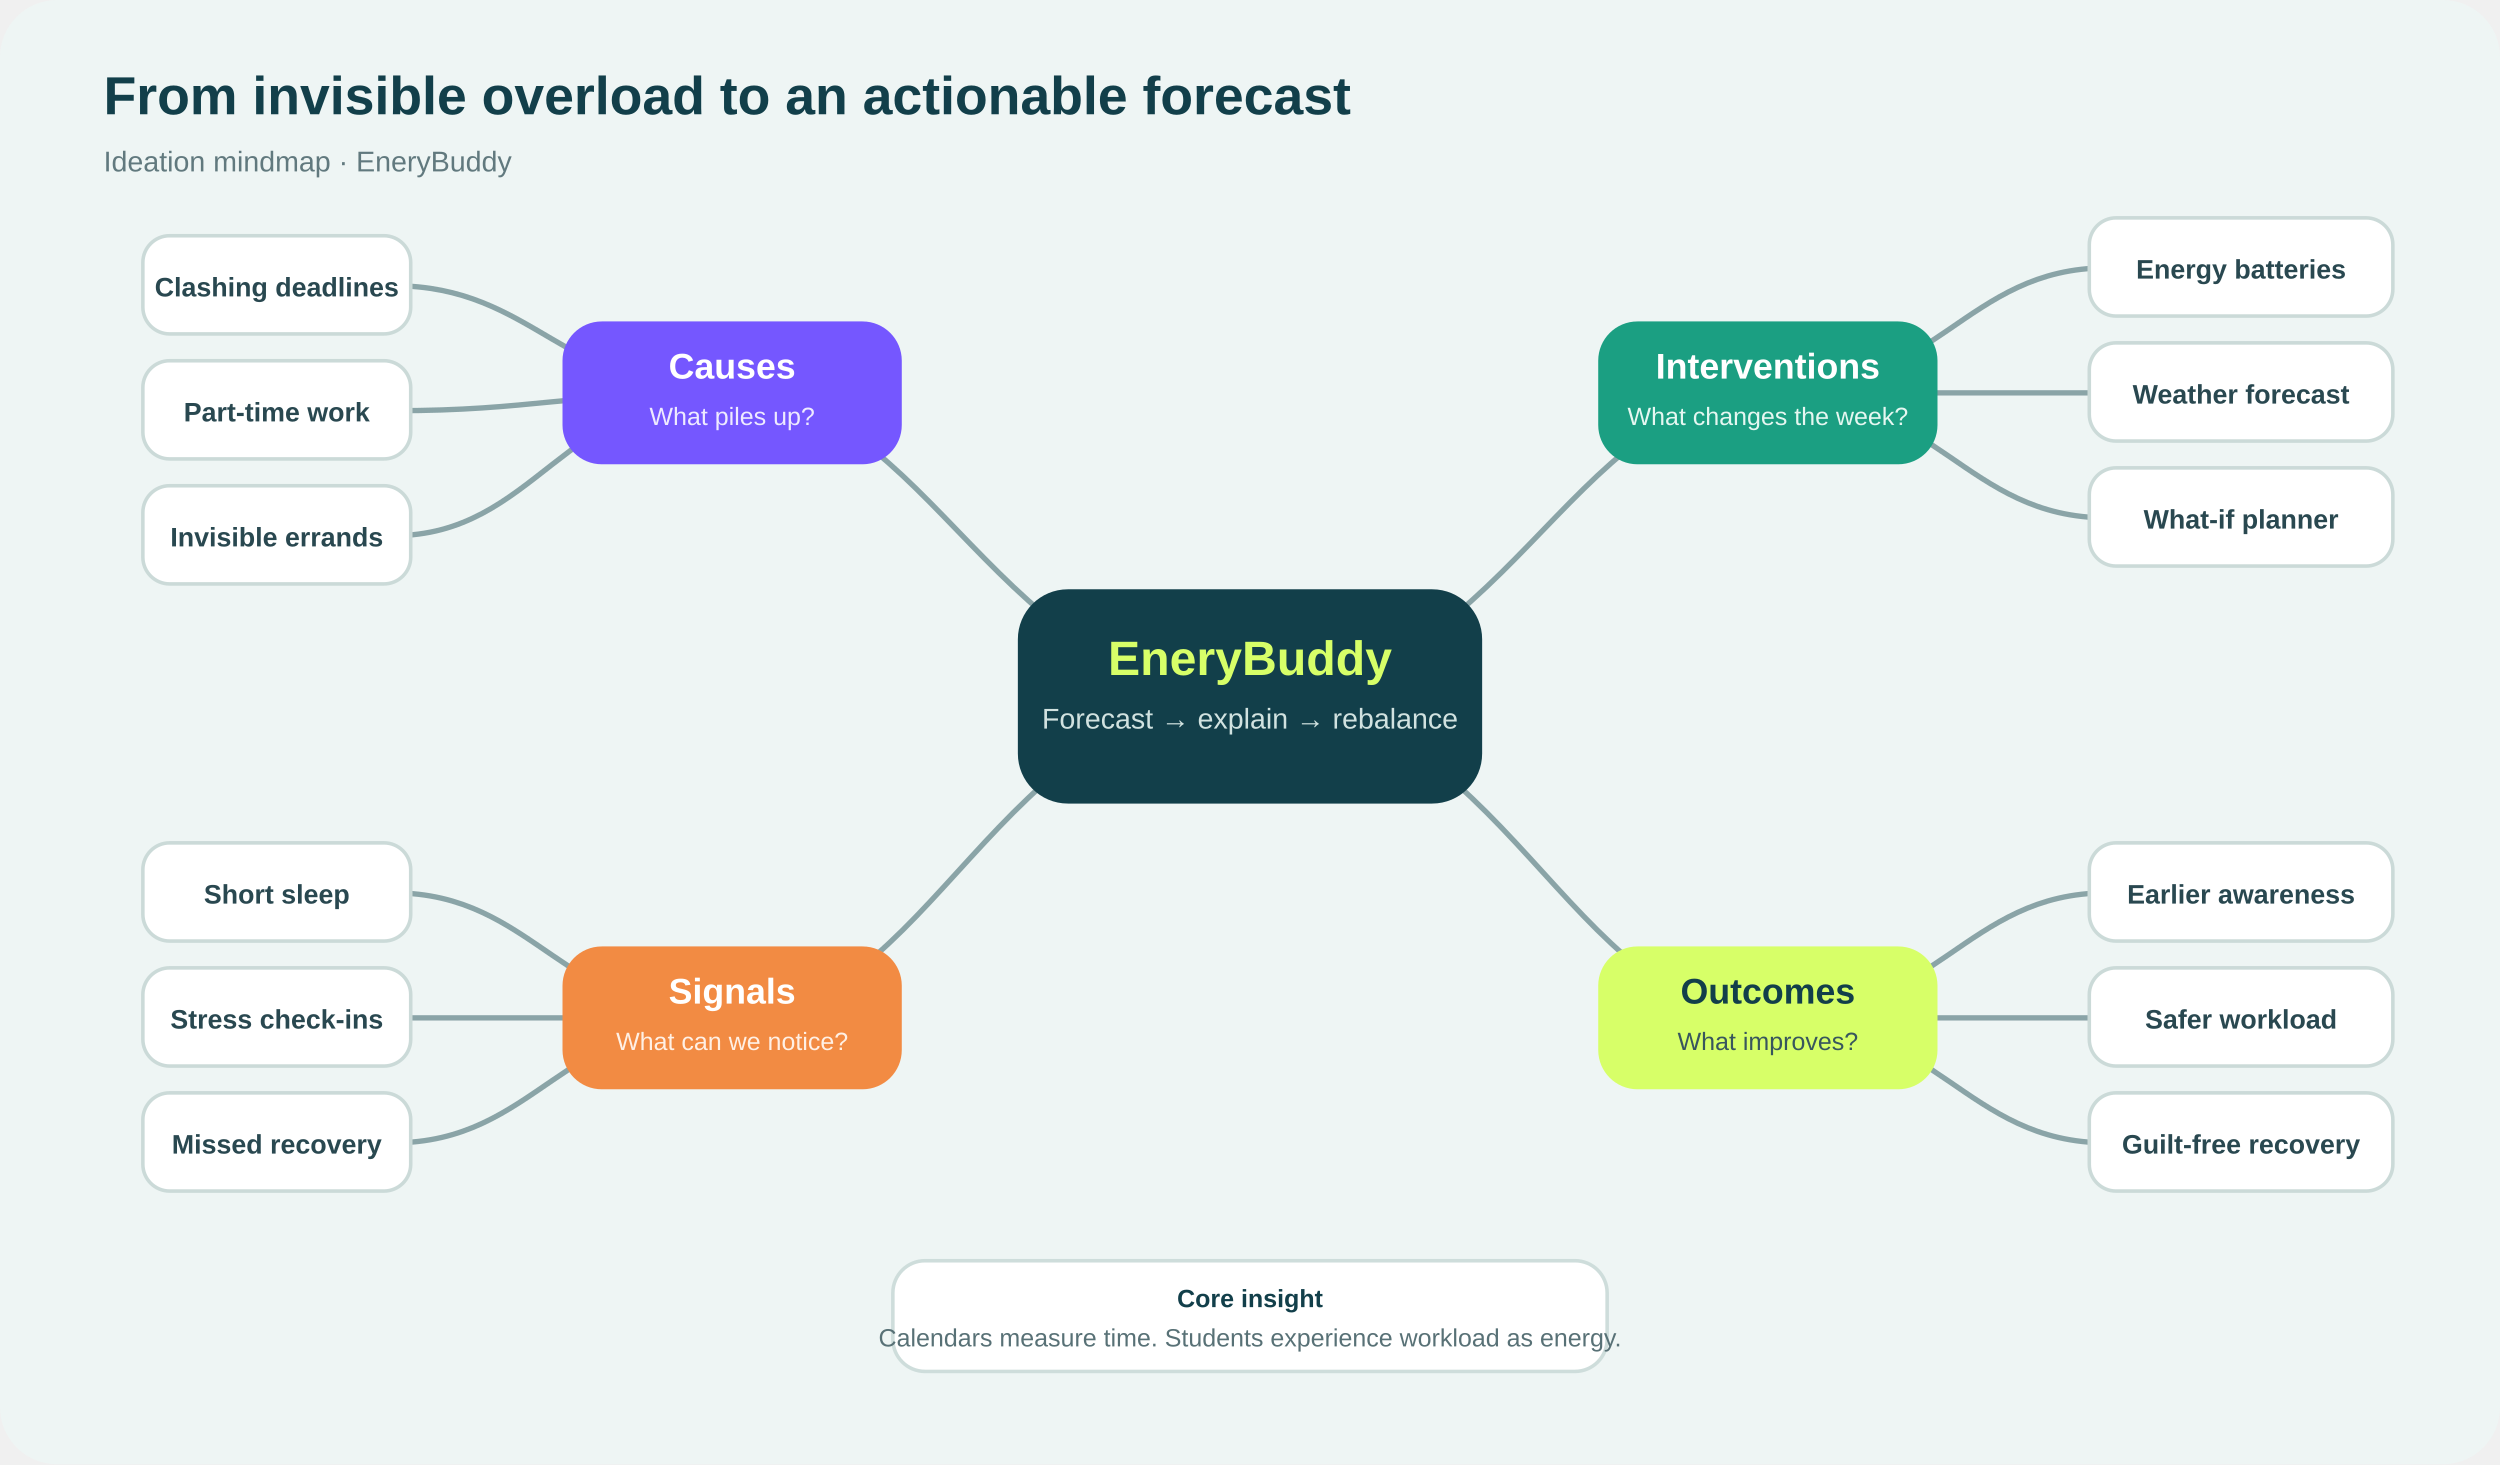
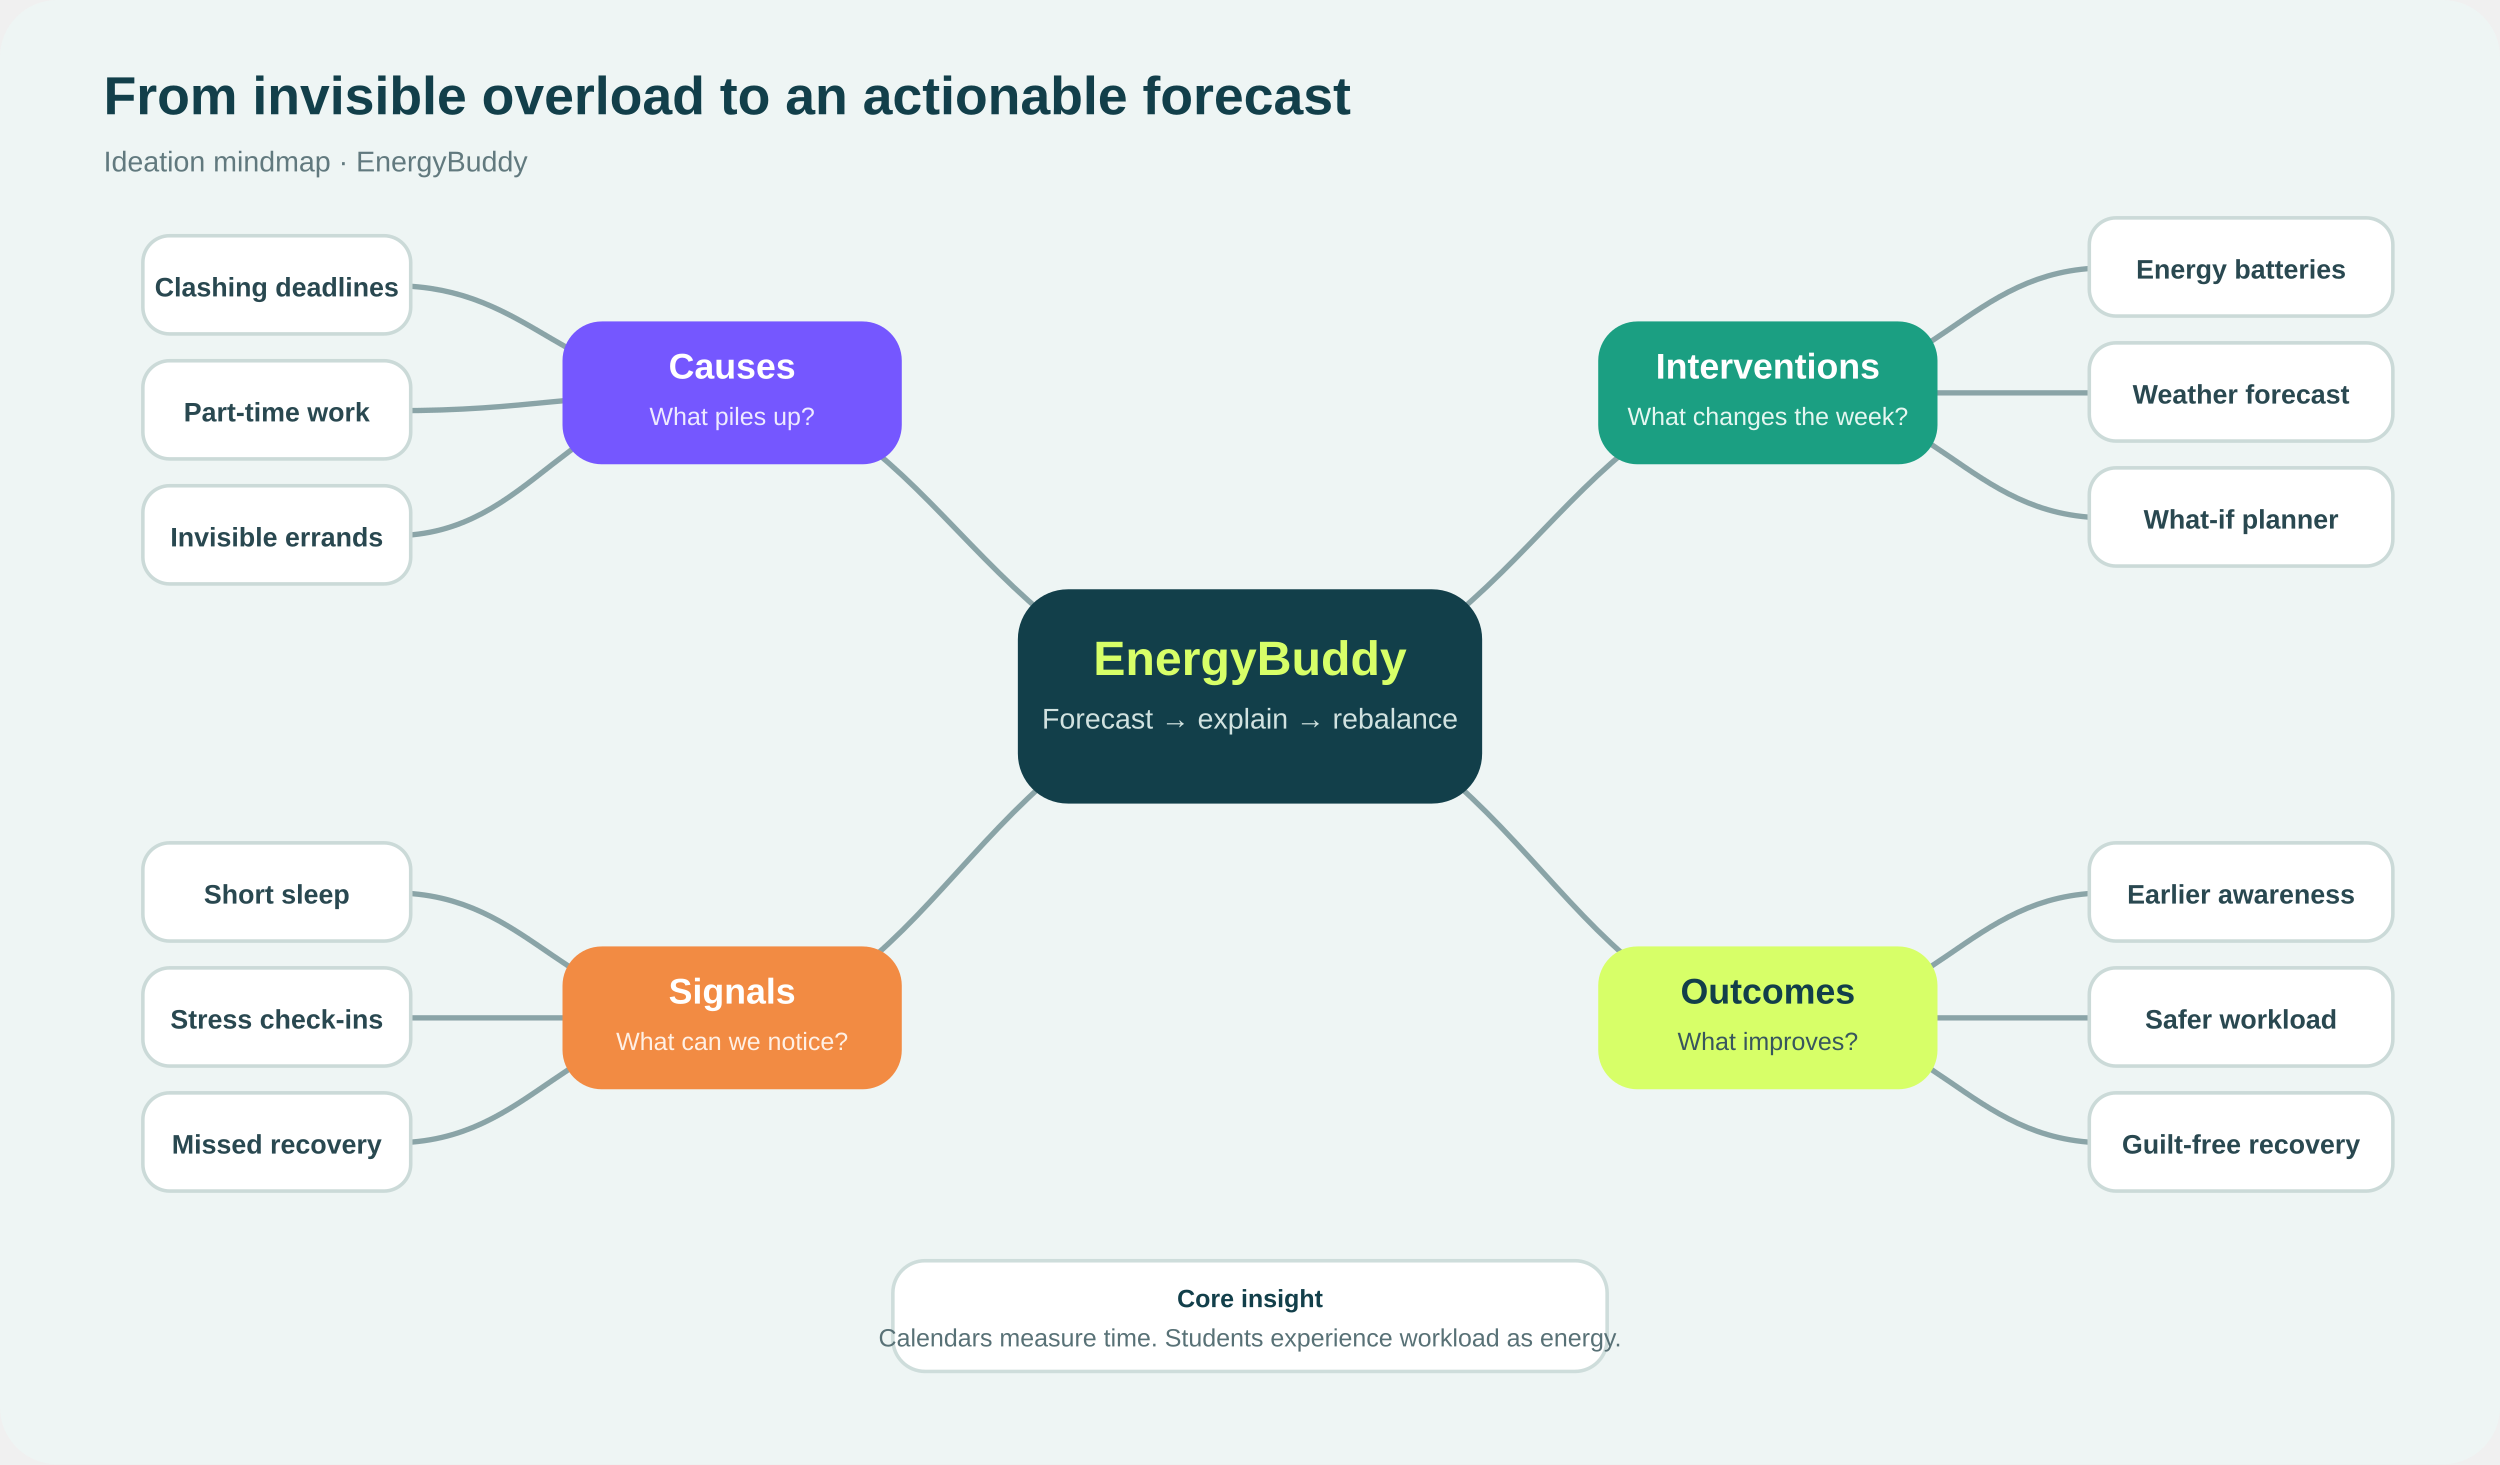
<svg xmlns="http://www.w3.org/2000/svg" width="1400" height="820" viewBox="0 0 1400 820" role="img" aria-labelledby="title desc">
  <rect width="1400" height="820" rx="32" fill="#eef5f4" />
  <text x="58" y="64" fill="#123f4a" font-family="Arial" font-size="30" font-weight="700">From invisible overload to an actionable forecast</text>
-   <text x="58" y="96" fill="#61797e" font-family="Arial" font-size="16">Ideation mindmap · EneryBuddy</text>
+   <text x="58" y="96" fill="#61797e" font-family="Arial" font-size="16">Ideation mindmap · EnergyBuddy</text>
  <g fill="none" stroke="#8aa4a7" stroke-width="3">
    <path d="M700 390 C560 390 520 220 410 220" />
    <path d="M700 390 C560 390 520 570 410 570" />
    <path d="M700 390 C840 390 880 220 990 220" />
    <path d="M700 390 C840 390 880 570 990 570" />
    <path d="M410 220 C315 220 300 160 220 160" />
    <path d="M410 220 C315 220 300 230 220 230" />
    <path d="M410 220 C315 220 300 300 220 300" />
    <path d="M410 570 C315 570 300 500 220 500" />
    <path d="M410 570 C315 570 300 570 220 570" />
    <path d="M410 570 C315 570 300 640 220 640" />
    <path d="M990 220 C1085 220 1100 150 1180 150" />
    <path d="M990 220 C1085 220 1100 220 1180 220" />
    <path d="M990 220 C1085 220 1100 290 1180 290" />
    <path d="M990 570 C1085 570 1100 500 1180 500" />
    <path d="M990 570 C1085 570 1100 570 1180 570" />
    <path d="M990 570 C1085 570 1100 640 1180 640" />
  </g>
  <g font-family="Arial">
    <rect x="570" y="330" width="260" height="120" rx="28" fill="#123f4a" />
-     <text x="700" y="378" text-anchor="middle" fill="#d7ff68" font-size="27" font-weight="700">EneryBuddy</text>
+     <text x="700" y="378" text-anchor="middle" fill="#d7ff68" font-size="27" font-weight="700">EnergyBuddy</text>
    <text x="700" y="408" text-anchor="middle" fill="#d1e2e0" font-size="16">Forecast → explain → rebalance</text>
    <rect x="315" y="180" width="190" height="80" rx="22" fill="#7557ff" />
    <text x="410" y="212" text-anchor="middle" fill="white" font-size="20" font-weight="700">Causes</text>
    <text x="410" y="238" text-anchor="middle" fill="#eeeaff" font-size="14">What piles up?</text>
    <rect x="315" y="530" width="190" height="80" rx="22" fill="#f28b43" />
    <text x="410" y="562" text-anchor="middle" fill="white" font-size="20" font-weight="700">Signals</text>
    <text x="410" y="588" text-anchor="middle" fill="#fff0e5" font-size="14">What can we notice?</text>
    <rect x="895" y="180" width="190" height="80" rx="22" fill="#1b9f82" />
    <text x="990" y="212" text-anchor="middle" fill="white" font-size="20" font-weight="700">Interventions</text>
    <text x="990" y="238" text-anchor="middle" fill="#e5f7f1" font-size="14">What changes the week?</text>
    <rect x="895" y="530" width="190" height="80" rx="22" fill="#d7ff68" />
    <text x="990" y="562" text-anchor="middle" fill="#123f4a" font-size="20" font-weight="700">Outcomes</text>
    <text x="990" y="588" text-anchor="middle" fill="#38565d" font-size="14">What improves?</text>
    <g fill="#fff" stroke="#cbdad8" stroke-width="2">
      <rect x="80" y="132" width="150" height="55" rx="15" />
      <rect x="80" y="202" width="150" height="55" rx="15" />
      <rect x="80" y="272" width="150" height="55" rx="15" />
      <rect x="80" y="472" width="150" height="55" rx="15" />
      <rect x="80" y="542" width="150" height="55" rx="15" />
      <rect x="80" y="612" width="150" height="55" rx="15" />
      <rect x="1170" y="122" width="170" height="55" rx="15" />
      <rect x="1170" y="192" width="170" height="55" rx="15" />
      <rect x="1170" y="262" width="170" height="55" rx="15" />
      <rect x="1170" y="472" width="170" height="55" rx="15" />
      <rect x="1170" y="542" width="170" height="55" rx="15" />
      <rect x="1170" y="612" width="170" height="55" rx="15" />
    </g>
    <g fill="#294850" font-size="15" font-weight="600" text-anchor="middle">
      <text x="155" y="166">Clashing deadlines</text>
      <text x="155" y="236">Part-time work</text>
      <text x="155" y="306">Invisible errands</text>
      <text x="155" y="506">Short sleep</text>
      <text x="155" y="576">Stress check-ins</text>
      <text x="155" y="646">Missed recovery</text>
      <text x="1255" y="156">Energy batteries</text>
      <text x="1255" y="226">Weather forecast</text>
      <text x="1255" y="296">What-if planner</text>
      <text x="1255" y="506">Earlier awareness</text>
      <text x="1255" y="576">Safer workload</text>
      <text x="1255" y="646">Guilt-free recovery</text>
    </g>
  </g>
  <g font-family="Arial" font-size="14" fill="#587176">
    <rect x="500" y="706" width="400" height="62" rx="18" fill="#fff" stroke="#cedddb" stroke-width="2" />
    <text x="700" y="732" text-anchor="middle" font-weight="700" fill="#123f4a">Core insight</text>
    <text x="700" y="754" text-anchor="middle">Calendars measure time. Students experience workload as energy.</text>
  </g>
</svg>
